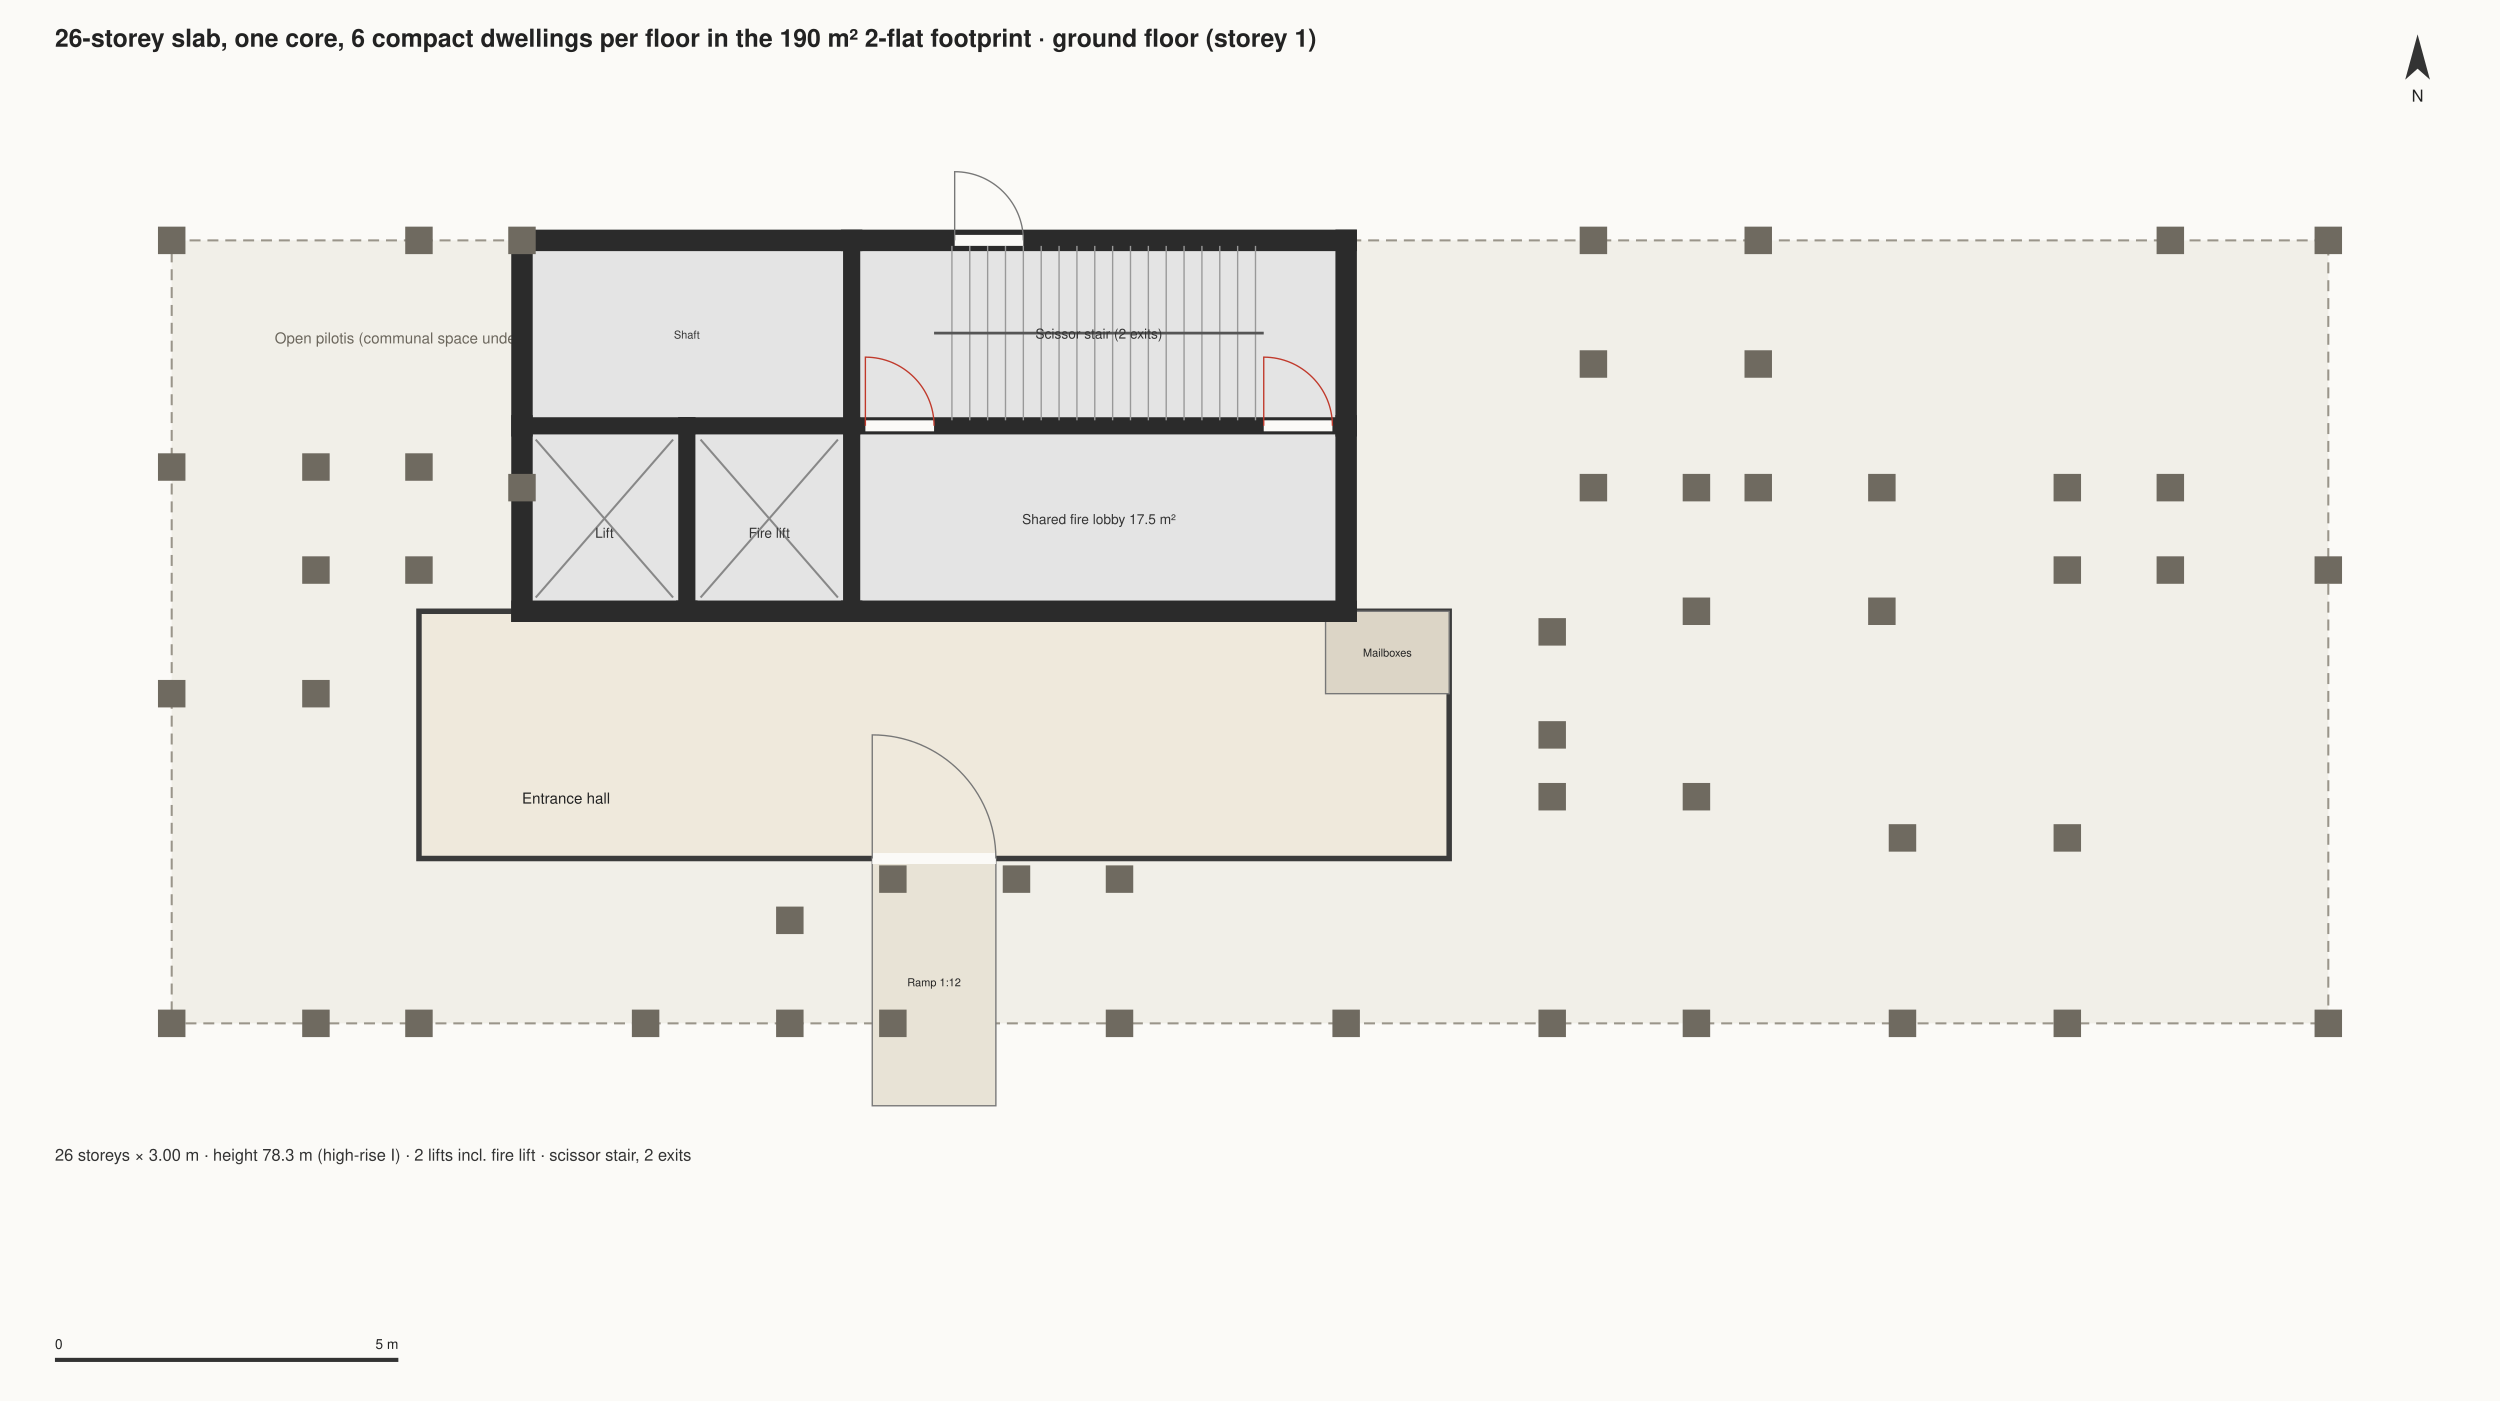
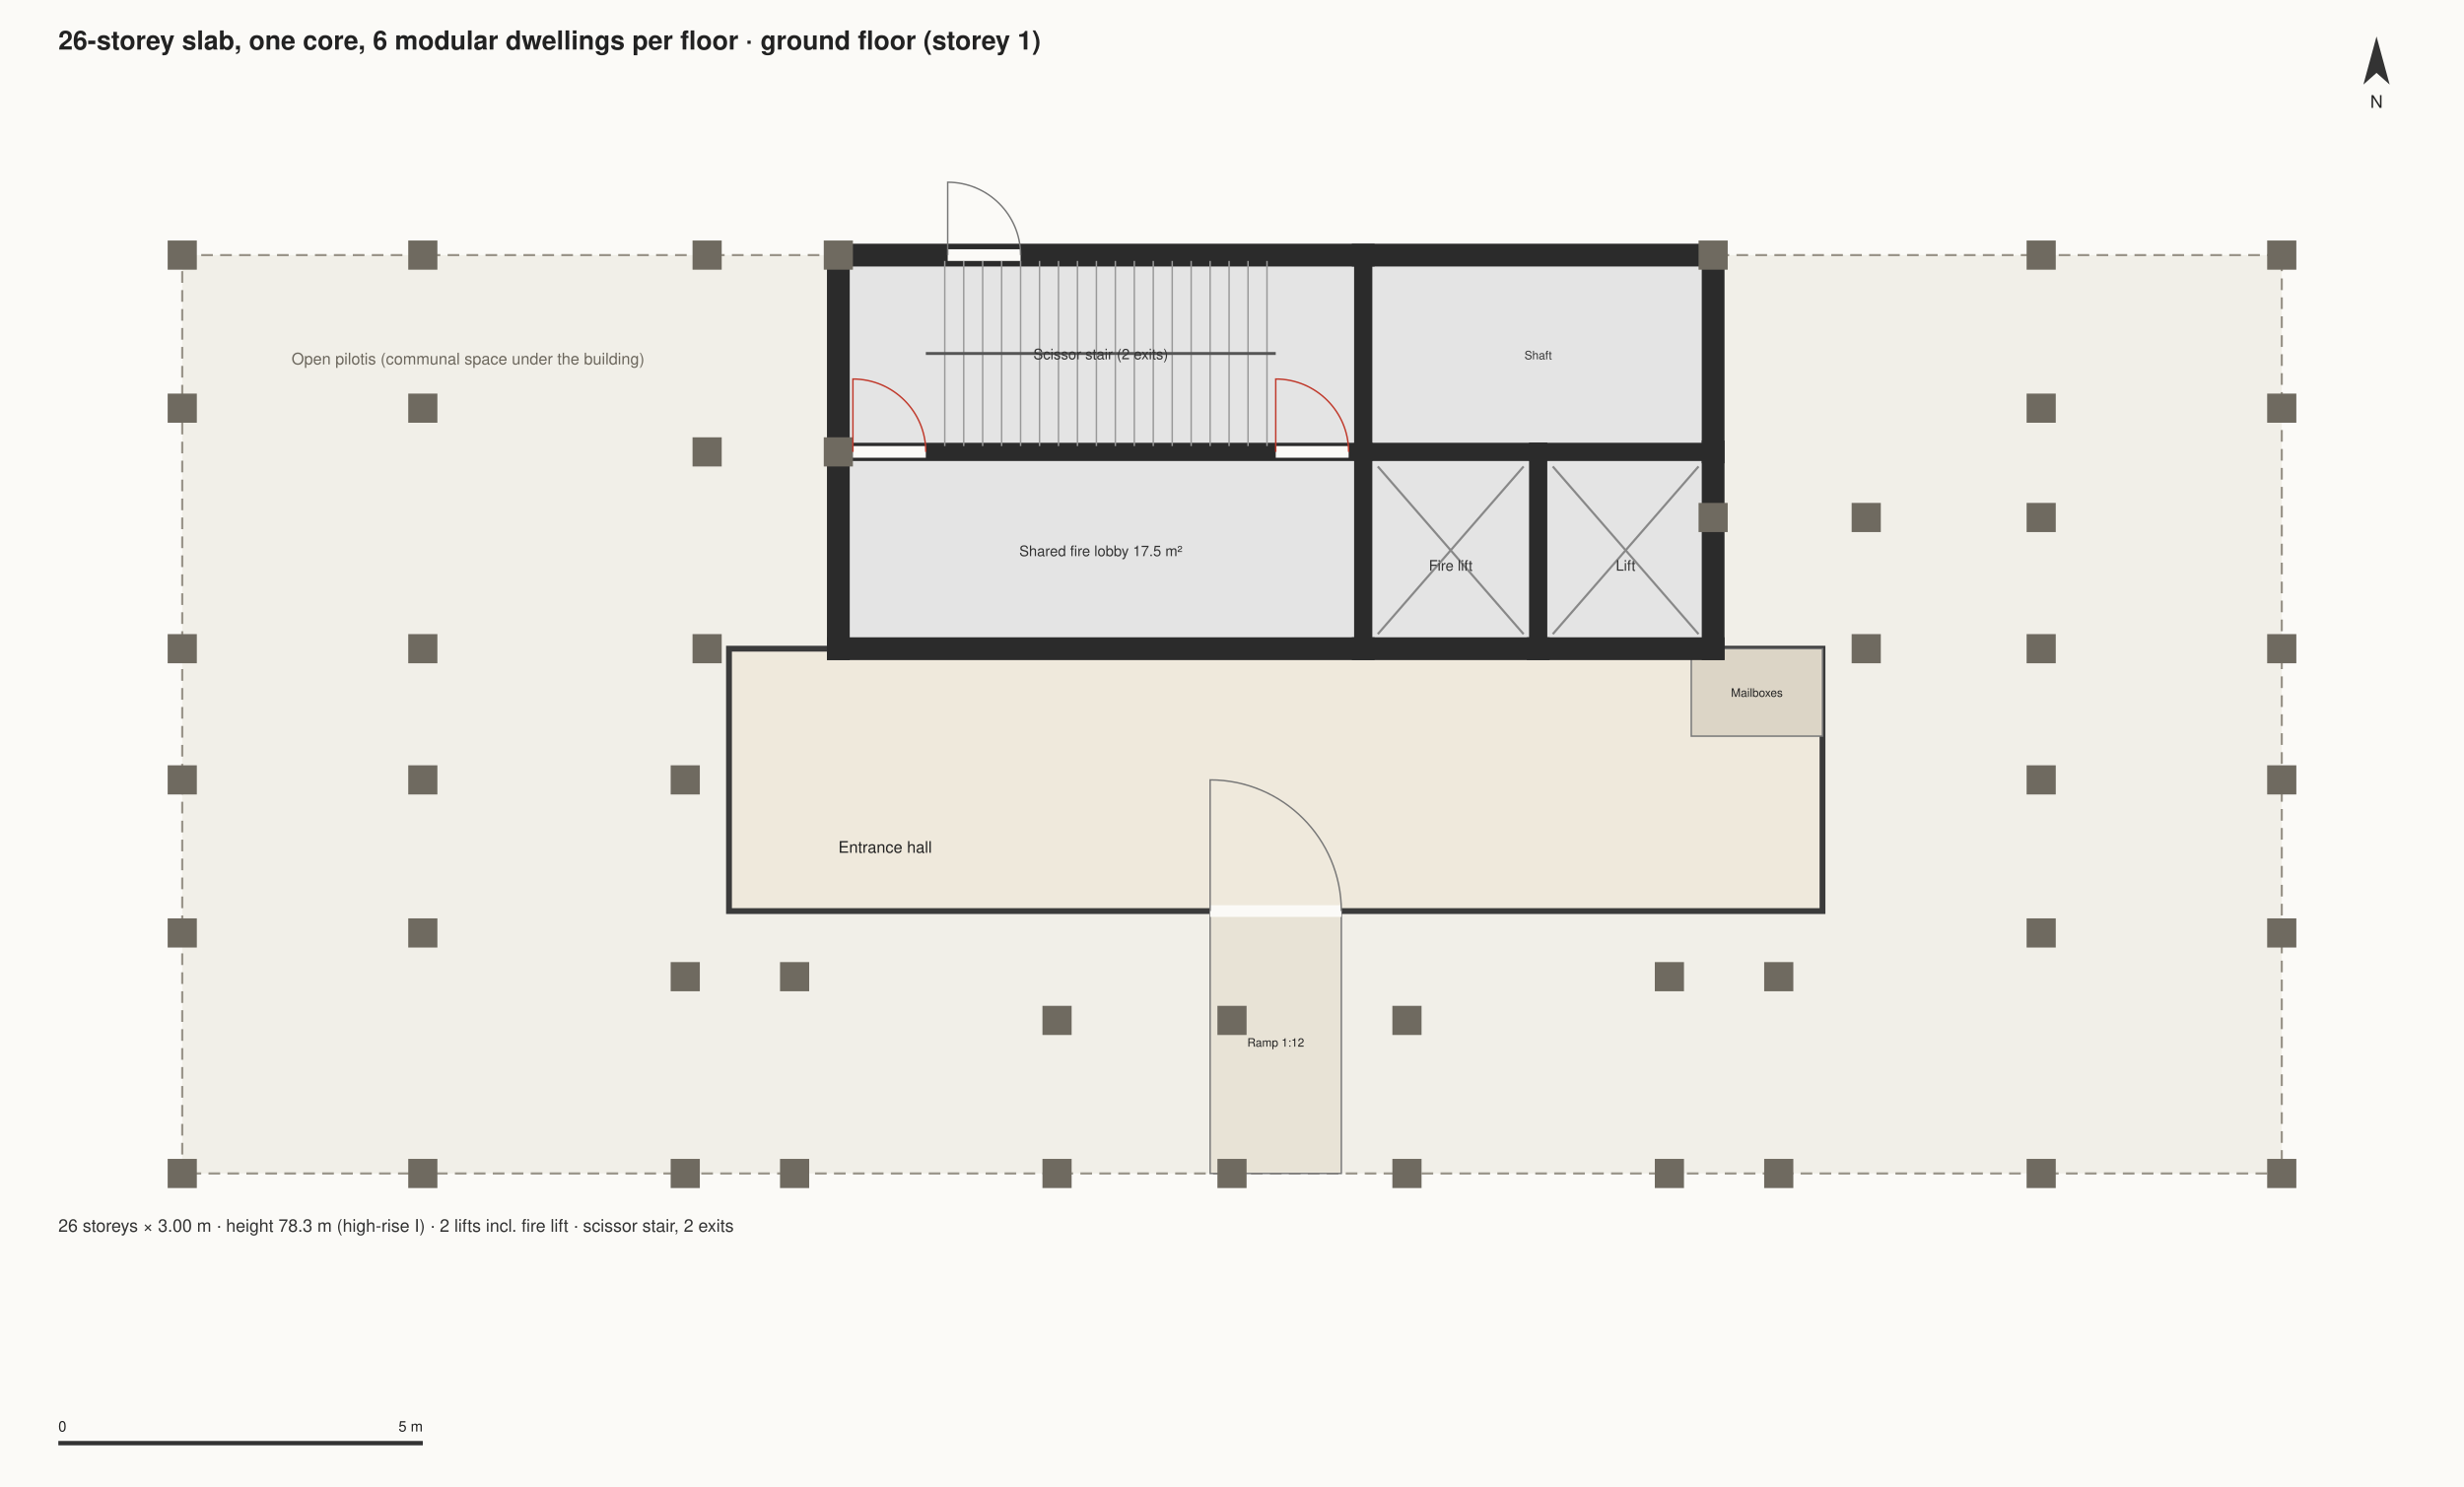
- <svg xmlns="http://www.w3.org/2000/svg" width="1820" height="1020" viewBox="0 0 1820 1020" font-family="Helvetica, Arial, sans-serif">
+ <svg xmlns="http://www.w3.org/2000/svg" width="1690" height="1020" viewBox="0 0 1690 1020" font-family="Helvetica, Arial, sans-serif">
  <rect width="100%" height="100%" fill="#fbfaf7" />
-   <rect x="125.0" y="175.0" width="1570.0" height="570.0" fill="#f1efe8" stroke="#9a958a" stroke-width="1.5" stroke-dasharray="8 5" />
+   <rect x="125.0" y="175.0" width="1440.0" height="630.0" fill="#f1efe8" stroke="#9a958a" stroke-width="1.5" stroke-dasharray="8 5" />
  <text x="200.0" y="250.0" font-size="11" text-anchor="start" fill="#6b665c" font-weight="normal">Open pilotis (communal space under the building)</text>
-   <rect x="305.0" y="445.0" width="750.0" height="180.0" fill="#efe9dc" stroke="#3b3b3b" stroke-width="4" />
-   <rect x="965.0" y="445.0" width="90.0" height="60.0" fill="#dcd5c6" stroke="#777" stroke-width="1" />
-   <text x="1010.0" y="478.0" font-size="8" text-anchor="middle" fill="#222" font-weight="normal">Mailboxes</text>
-   <text x="380.0" y="585.0" font-size="11" text-anchor="start" fill="#222" font-weight="normal">Entrance hall</text>
-   <rect x="635.0" y="625.0" width="90.0" height="180.0" fill="#e8e3d6" stroke="#777" stroke-width="1" />
-   <text x="680.0" y="718.0" font-size="8" text-anchor="middle" fill="#222" font-weight="normal">Ramp 1:12</text>
-   <rect x="620.0" y="175.0" width="360.0" height="135.0" fill="#e4e4e4" stroke="none" stroke-width="0" />
-   <rect x="620.0" y="310.0" width="360.0" height="135.0" fill="#e4e4e4" stroke="none" stroke-width="0" />
-   <rect x="380.0" y="175.0" width="240.0" height="135.0" fill="#e4e4e4" stroke="none" stroke-width="0" />
-   <rect x="500.0" y="310.0" width="120.0" height="135.0" fill="#e4e4e4" stroke="none" stroke-width="0" />
-   <rect x="380.0" y="310.0" width="120.0" height="135.0" fill="#e4e4e4" stroke="none" stroke-width="0" />
-   <line x1="380.0" y1="175.0" x2="380.0" y2="310.0" stroke="#2b2b2b" stroke-width="15.625" stroke-linecap="square" />
-   <line x1="380.0" y1="310.0" x2="380.0" y2="445.0" stroke="#2b2b2b" stroke-width="15.625" stroke-linecap="square" />
-   <line x1="500.0" y1="310.0" x2="500.0" y2="445.0" stroke="#2b2b2b" stroke-width="12.5" stroke-linecap="square" />
-   <line x1="620.0" y1="175.0" x2="620.0" y2="310.0" stroke="#2b2b2b" stroke-width="12.5" stroke-linecap="square" />
-   <line x1="620.0" y1="310.0" x2="620.0" y2="445.0" stroke="#2b2b2b" stroke-width="12.5" stroke-linecap="square" />
-   <line x1="980.0" y1="175.0" x2="980.0" y2="310.0" stroke="#2b2b2b" stroke-width="15.625" stroke-linecap="square" />
-   <line x1="980.0" y1="310.0" x2="980.0" y2="445.0" stroke="#2b2b2b" stroke-width="15.625" stroke-linecap="square" />
-   <line x1="380.0" y1="175.0" x2="620.0" y2="175.0" stroke="#2b2b2b" stroke-width="15.625" stroke-linecap="square" />
-   <line x1="620.0" y1="175.0" x2="980.0" y2="175.0" stroke="#2b2b2b" stroke-width="15.625" stroke-linecap="square" />
-   <line x1="380.0" y1="310.0" x2="500.0" y2="310.0" stroke="#2b2b2b" stroke-width="12.5" stroke-linecap="square" />
-   <line x1="500.0" y1="310.0" x2="620.0" y2="310.0" stroke="#2b2b2b" stroke-width="12.5" stroke-linecap="square" />
-   <line x1="620.0" y1="310.0" x2="980.0" y2="310.0" stroke="#2b2b2b" stroke-width="12.5" stroke-linecap="square" />
-   <line x1="380.0" y1="445.0" x2="500.0" y2="445.0" stroke="#2b2b2b" stroke-width="15.625" stroke-linecap="square" />
-   <line x1="500.0" y1="445.0" x2="620.0" y2="445.0" stroke="#2b2b2b" stroke-width="15.625" stroke-linecap="square" />
-   <line x1="620.0" y1="445.0" x2="980.0" y2="445.0" stroke="#2b2b2b" stroke-width="15.625" stroke-linecap="square" />
-   <line x1="693.0" y1="179.0" x2="693.0" y2="306.0" stroke="#999" stroke-width="1" />
-   <line x1="706.0" y1="179.0" x2="706.0" y2="306.0" stroke="#999" stroke-width="1" />
-   <line x1="719.0" y1="179.0" x2="719.0" y2="306.0" stroke="#999" stroke-width="1" />
-   <line x1="732.0" y1="179.0" x2="732.0" y2="306.0" stroke="#999" stroke-width="1" />
-   <line x1="745.0" y1="179.0" x2="745.0" y2="306.0" stroke="#999" stroke-width="1" />
-   <line x1="758.0" y1="179.0" x2="758.0" y2="306.0" stroke="#999" stroke-width="1" />
-   <line x1="771.0" y1="179.0" x2="771.0" y2="306.0" stroke="#999" stroke-width="1" />
-   <line x1="784.0" y1="179.0" x2="784.0" y2="306.0" stroke="#999" stroke-width="1" />
-   <line x1="797.0" y1="179.0" x2="797.0" y2="306.0" stroke="#999" stroke-width="1" />
-   <line x1="810.0" y1="179.0" x2="810.0" y2="306.0" stroke="#999" stroke-width="1" />
-   <line x1="823.0" y1="179.0" x2="823.0" y2="306.0" stroke="#999" stroke-width="1" />
-   <line x1="836.0" y1="179.0" x2="836.0" y2="306.0" stroke="#999" stroke-width="1" />
-   <line x1="849.0" y1="179.0" x2="849.0" y2="306.0" stroke="#999" stroke-width="1" />
-   <line x1="862.0" y1="179.0" x2="862.0" y2="306.0" stroke="#999" stroke-width="1" />
-   <line x1="875.0" y1="179.0" x2="875.0" y2="306.0" stroke="#999" stroke-width="1" />
-   <line x1="888.0" y1="179.0" x2="888.0" y2="306.0" stroke="#999" stroke-width="1" />
-   <line x1="901.0" y1="179.0" x2="901.0" y2="306.0" stroke="#999" stroke-width="1" />
-   <line x1="914.0" y1="179.0" x2="914.0" y2="306.0" stroke="#999" stroke-width="1" />
-   <line x1="680.0" y1="242.5" x2="920.0" y2="242.5" stroke="#555" stroke-width="2" />
-   <text x="800.0" y="246.5" font-size="10" text-anchor="middle" fill="#333" font-weight="normal">Scissor stair (2 exits)</text>
-   <text x="800.0" y="381.5" font-size="10" text-anchor="middle" fill="#333" font-weight="normal">Shared fire lobby 17.5 m²</text>
-   <text x="500.0" y="246.5" font-size="8" text-anchor="middle" fill="#333" font-weight="normal">Shaft</text>
-   <line x1="510.0" y1="320.0" x2="610.0" y2="435.0" stroke="#888" stroke-width="1.5" />
-   <line x1="610.0" y1="320.0" x2="510.0" y2="435.0" stroke="#888" stroke-width="1.5" />
-   <text x="560.0" y="391.5" font-size="10" text-anchor="middle" fill="#333" font-weight="normal">Fire lift</text>
-   <line x1="390.0" y1="320.0" x2="490.0" y2="435.0" stroke="#888" stroke-width="1.5" />
-   <line x1="490.0" y1="320.0" x2="390.0" y2="435.0" stroke="#888" stroke-width="1.5" />
-   <text x="440.0" y="391.5" font-size="10" text-anchor="middle" fill="#333" font-weight="normal">Lift</text>
+   <rect x="500.0" y="445.0" width="750.0" height="180.0" fill="#efe9dc" stroke="#3b3b3b" stroke-width="4" />
+   <rect x="1160.0" y="445.0" width="90.0" height="60.0" fill="#dcd5c6" stroke="#777" stroke-width="1" />
+   <text x="1205.0" y="478.0" font-size="8" text-anchor="middle" fill="#222" font-weight="normal">Mailboxes</text>
+   <text x="575.0" y="585.0" font-size="11" text-anchor="start" fill="#222" font-weight="normal">Entrance hall</text>
+   <rect x="830.0" y="625.0" width="90.0" height="180.0" fill="#e8e3d6" stroke="#777" stroke-width="1" />
+   <text x="875.0" y="718.0" font-size="8" text-anchor="middle" fill="#222" font-weight="normal">Ramp 1:12</text>
+   <rect x="575.0" y="175.0" width="360.0" height="135.0" fill="#e4e4e4" stroke="none" stroke-width="0" />
+   <rect x="575.0" y="310.0" width="360.0" height="135.0" fill="#e4e4e4" stroke="none" stroke-width="0" />
+   <rect x="935.0" y="175.0" width="240.0" height="135.0" fill="#e4e4e4" stroke="none" stroke-width="0" />
+   <rect x="935.0" y="310.0" width="120.0" height="135.0" fill="#e4e4e4" stroke="none" stroke-width="0" />
+   <rect x="1055.0" y="310.0" width="120.0" height="135.0" fill="#e4e4e4" stroke="none" stroke-width="0" />
+   <line x1="575.0" y1="175.0" x2="575.0" y2="310.0" stroke="#2b2b2b" stroke-width="15.625" stroke-linecap="square" />
+   <line x1="575.0" y1="310.0" x2="575.0" y2="445.0" stroke="#2b2b2b" stroke-width="15.625" stroke-linecap="square" />
+   <line x1="935.0" y1="175.0" x2="935.0" y2="310.0" stroke="#2b2b2b" stroke-width="12.5" stroke-linecap="square" />
+   <line x1="935.0" y1="310.0" x2="935.0" y2="445.0" stroke="#2b2b2b" stroke-width="12.5" stroke-linecap="square" />
+   <line x1="1055.0" y1="310.0" x2="1055.0" y2="445.0" stroke="#2b2b2b" stroke-width="12.5" stroke-linecap="square" />
+   <line x1="1175.0" y1="175.0" x2="1175.0" y2="310.0" stroke="#2b2b2b" stroke-width="15.625" stroke-linecap="square" />
+   <line x1="1175.0" y1="310.0" x2="1175.0" y2="445.0" stroke="#2b2b2b" stroke-width="15.625" stroke-linecap="square" />
+   <line x1="575.0" y1="175.0" x2="935.0" y2="175.0" stroke="#2b2b2b" stroke-width="15.625" stroke-linecap="square" />
+   <line x1="935.0" y1="175.0" x2="1175.0" y2="175.0" stroke="#2b2b2b" stroke-width="15.625" stroke-linecap="square" />
+   <line x1="575.0" y1="310.0" x2="935.0" y2="310.0" stroke="#2b2b2b" stroke-width="12.5" stroke-linecap="square" />
+   <line x1="935.0" y1="310.0" x2="1055.0" y2="310.0" stroke="#2b2b2b" stroke-width="12.5" stroke-linecap="square" />
+   <line x1="1055.0" y1="310.0" x2="1175.0" y2="310.0" stroke="#2b2b2b" stroke-width="12.5" stroke-linecap="square" />
+   <line x1="575.0" y1="445.0" x2="935.0" y2="445.0" stroke="#2b2b2b" stroke-width="15.625" stroke-linecap="square" />
+   <line x1="935.0" y1="445.0" x2="1055.0" y2="445.0" stroke="#2b2b2b" stroke-width="15.625" stroke-linecap="square" />
+   <line x1="1055.0" y1="445.0" x2="1175.0" y2="445.0" stroke="#2b2b2b" stroke-width="15.625" stroke-linecap="square" />
+   <line x1="648.0" y1="179.0" x2="648.0" y2="306.0" stroke="#999" stroke-width="1" />
+   <line x1="661.0" y1="179.0" x2="661.0" y2="306.0" stroke="#999" stroke-width="1" />
+   <line x1="674.0" y1="179.0" x2="674.0" y2="306.0" stroke="#999" stroke-width="1" />
+   <line x1="687.0" y1="179.0" x2="687.0" y2="306.0" stroke="#999" stroke-width="1" />
+   <line x1="700.0" y1="179.0" x2="700.0" y2="306.0" stroke="#999" stroke-width="1" />
+   <line x1="713.0" y1="179.0" x2="713.0" y2="306.0" stroke="#999" stroke-width="1" />
+   <line x1="726.0" y1="179.0" x2="726.0" y2="306.0" stroke="#999" stroke-width="1" />
+   <line x1="739.0" y1="179.0" x2="739.0" y2="306.0" stroke="#999" stroke-width="1" />
+   <line x1="752.0" y1="179.0" x2="752.0" y2="306.0" stroke="#999" stroke-width="1" />
+   <line x1="765.0" y1="179.0" x2="765.0" y2="306.0" stroke="#999" stroke-width="1" />
+   <line x1="778.0" y1="179.0" x2="778.0" y2="306.0" stroke="#999" stroke-width="1" />
+   <line x1="791.0" y1="179.0" x2="791.0" y2="306.0" stroke="#999" stroke-width="1" />
+   <line x1="804.0" y1="179.0" x2="804.0" y2="306.0" stroke="#999" stroke-width="1" />
+   <line x1="817.0" y1="179.0" x2="817.0" y2="306.0" stroke="#999" stroke-width="1" />
+   <line x1="830.0" y1="179.0" x2="830.0" y2="306.0" stroke="#999" stroke-width="1" />
+   <line x1="843.0" y1="179.0" x2="843.0" y2="306.0" stroke="#999" stroke-width="1" />
+   <line x1="856.0" y1="179.0" x2="856.0" y2="306.0" stroke="#999" stroke-width="1" />
+   <line x1="869.0" y1="179.0" x2="869.0" y2="306.0" stroke="#999" stroke-width="1" />
+   <line x1="635.0" y1="242.5" x2="875.0" y2="242.5" stroke="#555" stroke-width="2" />
+   <text x="755.0" y="246.5" font-size="10" text-anchor="middle" fill="#333" font-weight="normal">Scissor stair (2 exits)</text>
+   <text x="755.0" y="381.5" font-size="10" text-anchor="middle" fill="#333" font-weight="normal">Shared fire lobby 17.5 m²</text>
+   <text x="1055.0" y="246.5" font-size="8" text-anchor="middle" fill="#333" font-weight="normal">Shaft</text>
+   <line x1="945.0" y1="320.0" x2="1045.0" y2="435.0" stroke="#888" stroke-width="1.5" />
+   <line x1="1045.0" y1="320.0" x2="945.0" y2="435.0" stroke="#888" stroke-width="1.5" />
+   <text x="995.0" y="391.5" font-size="10" text-anchor="middle" fill="#333" font-weight="normal">Fire lift</text>
+   <line x1="1065.0" y1="320.0" x2="1165.0" y2="435.0" stroke="#888" stroke-width="1.5" />
+   <line x1="1165.0" y1="320.0" x2="1065.0" y2="435.0" stroke="#888" stroke-width="1.5" />
+   <text x="1115.0" y="391.5" font-size="10" text-anchor="middle" fill="#333" font-weight="normal">Lift</text>
  <rect x="115.0" y="165.0" width="20.0" height="20.0" fill="#6f6a60" stroke="none" stroke-width="0" />
-   <rect x="115.0" y="330.0" width="20.0" height="20.0" fill="#6f6a60" stroke="none" stroke-width="0" />
-   <rect x="115.0" y="495.0" width="20.0" height="20.0" fill="#6f6a60" stroke="none" stroke-width="0" />
-   <rect x="115.0" y="735.0" width="20.0" height="20.0" fill="#6f6a60" stroke="none" stroke-width="0" />
-   <rect x="220.0" y="330.0" width="20.0" height="20.0" fill="#6f6a60" stroke="none" stroke-width="0" />
-   <rect x="220.0" y="405.0" width="20.0" height="20.0" fill="#6f6a60" stroke="none" stroke-width="0" />
-   <rect x="220.0" y="495.0" width="20.0" height="20.0" fill="#6f6a60" stroke="none" stroke-width="0" />
-   <rect x="220.0" y="735.0" width="20.0" height="20.0" fill="#6f6a60" stroke="none" stroke-width="0" />
-   <rect x="295.0" y="165.0" width="20.0" height="20.0" fill="#6f6a60" stroke="none" stroke-width="0" />
-   <rect x="295.0" y="330.0" width="20.0" height="20.0" fill="#6f6a60" stroke="none" stroke-width="0" />
-   <rect x="295.0" y="405.0" width="20.0" height="20.0" fill="#6f6a60" stroke="none" stroke-width="0" />
-   <rect x="295.0" y="735.0" width="20.0" height="20.0" fill="#6f6a60" stroke="none" stroke-width="0" />
-   <rect x="370.0" y="165.0" width="20.0" height="20.0" fill="#6f6a60" stroke="none" stroke-width="0" />
-   <rect x="370.0" y="345.0" width="20.0" height="20.0" fill="#6f6a60" stroke="none" stroke-width="0" />
-   <rect x="460.0" y="735.0" width="20.0" height="20.0" fill="#6f6a60" stroke="none" stroke-width="0" />
-   <rect x="565.0" y="660.0" width="20.0" height="20.0" fill="#6f6a60" stroke="none" stroke-width="0" />
-   <rect x="565.0" y="735.0" width="20.0" height="20.0" fill="#6f6a60" stroke="none" stroke-width="0" />
-   <rect x="640.0" y="630.0" width="20.0" height="20.0" fill="#6f6a60" stroke="none" stroke-width="0" />
-   <rect x="640.0" y="735.0" width="20.0" height="20.0" fill="#6f6a60" stroke="none" stroke-width="0" />
-   <rect x="730.0" y="630.0" width="20.0" height="20.0" fill="#6f6a60" stroke="none" stroke-width="0" />
-   <rect x="805.0" y="630.0" width="20.0" height="20.0" fill="#6f6a60" stroke="none" stroke-width="0" />
-   <rect x="805.0" y="735.0" width="20.0" height="20.0" fill="#6f6a60" stroke="none" stroke-width="0" />
-   <rect x="970.0" y="735.0" width="20.0" height="20.0" fill="#6f6a60" stroke="none" stroke-width="0" />
-   <rect x="1120.0" y="450.0" width="20.0" height="20.0" fill="#6f6a60" stroke="none" stroke-width="0" />
-   <rect x="1120.0" y="525.0" width="20.0" height="20.0" fill="#6f6a60" stroke="none" stroke-width="0" />
-   <rect x="1120.0" y="570.0" width="20.0" height="20.0" fill="#6f6a60" stroke="none" stroke-width="0" />
-   <rect x="1120.0" y="735.0" width="20.0" height="20.0" fill="#6f6a60" stroke="none" stroke-width="0" />
-   <rect x="1150.0" y="165.0" width="20.0" height="20.0" fill="#6f6a60" stroke="none" stroke-width="0" />
-   <rect x="1150.0" y="255.0" width="20.0" height="20.0" fill="#6f6a60" stroke="none" stroke-width="0" />
-   <rect x="1150.0" y="345.0" width="20.0" height="20.0" fill="#6f6a60" stroke="none" stroke-width="0" />
-   <rect x="1225.0" y="345.0" width="20.0" height="20.0" fill="#6f6a60" stroke="none" stroke-width="0" />
-   <rect x="1225.0" y="435.0" width="20.0" height="20.0" fill="#6f6a60" stroke="none" stroke-width="0" />
-   <rect x="1225.0" y="570.0" width="20.0" height="20.0" fill="#6f6a60" stroke="none" stroke-width="0" />
-   <rect x="1225.0" y="735.0" width="20.0" height="20.0" fill="#6f6a60" stroke="none" stroke-width="0" />
-   <rect x="1270.0" y="165.0" width="20.0" height="20.0" fill="#6f6a60" stroke="none" stroke-width="0" />
-   <rect x="1270.0" y="255.0" width="20.0" height="20.0" fill="#6f6a60" stroke="none" stroke-width="0" />
+   <rect x="115.0" y="270.0" width="20.0" height="20.0" fill="#6f6a60" stroke="none" stroke-width="0" />
+   <rect x="115.0" y="435.0" width="20.0" height="20.0" fill="#6f6a60" stroke="none" stroke-width="0" />
+   <rect x="115.0" y="525.0" width="20.0" height="20.0" fill="#6f6a60" stroke="none" stroke-width="0" />
+   <rect x="115.0" y="630.0" width="20.0" height="20.0" fill="#6f6a60" stroke="none" stroke-width="0" />
+   <rect x="115.0" y="795.0" width="20.0" height="20.0" fill="#6f6a60" stroke="none" stroke-width="0" />
+   <rect x="280.0" y="165.0" width="20.0" height="20.0" fill="#6f6a60" stroke="none" stroke-width="0" />
+   <rect x="280.0" y="270.0" width="20.0" height="20.0" fill="#6f6a60" stroke="none" stroke-width="0" />
+   <rect x="280.0" y="435.0" width="20.0" height="20.0" fill="#6f6a60" stroke="none" stroke-width="0" />
+   <rect x="280.0" y="525.0" width="20.0" height="20.0" fill="#6f6a60" stroke="none" stroke-width="0" />
+   <rect x="280.0" y="630.0" width="20.0" height="20.0" fill="#6f6a60" stroke="none" stroke-width="0" />
+   <rect x="280.0" y="795.0" width="20.0" height="20.0" fill="#6f6a60" stroke="none" stroke-width="0" />
+   <rect x="460.0" y="525.0" width="20.0" height="20.0" fill="#6f6a60" stroke="none" stroke-width="0" />
+   <rect x="460.0" y="660.0" width="20.0" height="20.0" fill="#6f6a60" stroke="none" stroke-width="0" />
+   <rect x="460.0" y="795.0" width="20.0" height="20.0" fill="#6f6a60" stroke="none" stroke-width="0" />
+   <rect x="475.0" y="165.0" width="20.0" height="20.0" fill="#6f6a60" stroke="none" stroke-width="0" />
+   <rect x="475.0" y="300.0" width="20.0" height="20.0" fill="#6f6a60" stroke="none" stroke-width="0" />
+   <rect x="475.0" y="435.0" width="20.0" height="20.0" fill="#6f6a60" stroke="none" stroke-width="0" />
+   <rect x="535.0" y="660.0" width="20.0" height="20.0" fill="#6f6a60" stroke="none" stroke-width="0" />
+   <rect x="535.0" y="795.0" width="20.0" height="20.0" fill="#6f6a60" stroke="none" stroke-width="0" />
+   <rect x="565.0" y="165.0" width="20.0" height="20.0" fill="#6f6a60" stroke="none" stroke-width="0" />
+   <rect x="565.0" y="300.0" width="20.0" height="20.0" fill="#6f6a60" stroke="none" stroke-width="0" />
+   <rect x="715.0" y="690.0" width="20.0" height="20.0" fill="#6f6a60" stroke="none" stroke-width="0" />
+   <rect x="715.0" y="795.0" width="20.0" height="20.0" fill="#6f6a60" stroke="none" stroke-width="0" />
+   <rect x="835.0" y="690.0" width="20.0" height="20.0" fill="#6f6a60" stroke="none" stroke-width="0" />
+   <rect x="835.0" y="795.0" width="20.0" height="20.0" fill="#6f6a60" stroke="none" stroke-width="0" />
+   <rect x="955.0" y="690.0" width="20.0" height="20.0" fill="#6f6a60" stroke="none" stroke-width="0" />
+   <rect x="955.0" y="795.0" width="20.0" height="20.0" fill="#6f6a60" stroke="none" stroke-width="0" />
+   <rect x="1135.0" y="660.0" width="20.0" height="20.0" fill="#6f6a60" stroke="none" stroke-width="0" />
+   <rect x="1135.0" y="795.0" width="20.0" height="20.0" fill="#6f6a60" stroke="none" stroke-width="0" />
+   <rect x="1165.0" y="165.0" width="20.0" height="20.0" fill="#6f6a60" stroke="none" stroke-width="0" />
+   <rect x="1165.0" y="345.0" width="20.0" height="20.0" fill="#6f6a60" stroke="none" stroke-width="0" />
+   <rect x="1210.0" y="660.0" width="20.0" height="20.0" fill="#6f6a60" stroke="none" stroke-width="0" />
+   <rect x="1210.0" y="795.0" width="20.0" height="20.0" fill="#6f6a60" stroke="none" stroke-width="0" />
  <rect x="1270.0" y="345.0" width="20.0" height="20.0" fill="#6f6a60" stroke="none" stroke-width="0" />
-   <rect x="1360.0" y="345.0" width="20.0" height="20.0" fill="#6f6a60" stroke="none" stroke-width="0" />
-   <rect x="1360.0" y="435.0" width="20.0" height="20.0" fill="#6f6a60" stroke="none" stroke-width="0" />
-   <rect x="1375.0" y="600.0" width="20.0" height="20.0" fill="#6f6a60" stroke="none" stroke-width="0" />
-   <rect x="1375.0" y="735.0" width="20.0" height="20.0" fill="#6f6a60" stroke="none" stroke-width="0" />
-   <rect x="1495.0" y="345.0" width="20.0" height="20.0" fill="#6f6a60" stroke="none" stroke-width="0" />
-   <rect x="1495.0" y="405.0" width="20.0" height="20.0" fill="#6f6a60" stroke="none" stroke-width="0" />
-   <rect x="1495.0" y="600.0" width="20.0" height="20.0" fill="#6f6a60" stroke="none" stroke-width="0" />
-   <rect x="1495.0" y="735.0" width="20.0" height="20.0" fill="#6f6a60" stroke="none" stroke-width="0" />
-   <rect x="1570.0" y="165.0" width="20.0" height="20.0" fill="#6f6a60" stroke="none" stroke-width="0" />
-   <rect x="1570.0" y="345.0" width="20.0" height="20.0" fill="#6f6a60" stroke="none" stroke-width="0" />
-   <rect x="1570.0" y="405.0" width="20.0" height="20.0" fill="#6f6a60" stroke="none" stroke-width="0" />
-   <rect x="1685.0" y="165.0" width="20.0" height="20.0" fill="#6f6a60" stroke="none" stroke-width="0" />
-   <rect x="1685.0" y="405.0" width="20.0" height="20.0" fill="#6f6a60" stroke="none" stroke-width="0" />
-   <rect x="1685.0" y="735.0" width="20.0" height="20.0" fill="#6f6a60" stroke="none" stroke-width="0" />
-   <rect x="635.0" y="621.0" width="90.0" height="8" fill="#fbfaf7" />
-   <path d="M635.0,625.0 L635.0,535.0 A90.0,90.0 0 0,1 725.0,625.0" fill="none" stroke="#777" stroke-width="1" />
-   <rect x="695.0" y="171.0" width="50.0" height="8" fill="#fbfaf7" />
-   <path d="M695.0,175.0 L695.0,125.0 A50.0,50.0 0 0,1 745.0,175.0" fill="none" stroke="#777" stroke-width="1" />
-   <rect x="920.0" y="306.0" width="50.0" height="8" fill="#fbfaf7" />
-   <path d="M920.0,310.0 L920.0,260.0 A50.0,50.0 0 0,1 970.0,310.0" fill="none" stroke="#c0392b" stroke-width="1" />
-   <rect x="630.0" y="306.0" width="50.0" height="8" fill="#fbfaf7" />
-   <path d="M630.0,310.0 L630.0,260.0 A50.0,50.0 0 0,1 680.0,310.0" fill="none" stroke="#c0392b" stroke-width="1" />
-   <path d="M1760.0,25 L1751.0,58 L1760.0,50 L1769.0,58 Z" fill="#333" />
-   <text x="1760.0" y="74.0" font-size="12" text-anchor="middle" fill="#222" font-weight="normal">N</text>
+   <rect x="1270.0" y="435.0" width="20.0" height="20.0" fill="#6f6a60" stroke="none" stroke-width="0" />
+   <rect x="1390.0" y="165.0" width="20.0" height="20.0" fill="#6f6a60" stroke="none" stroke-width="0" />
+   <rect x="1390.0" y="270.0" width="20.0" height="20.0" fill="#6f6a60" stroke="none" stroke-width="0" />
+   <rect x="1390.0" y="345.0" width="20.0" height="20.0" fill="#6f6a60" stroke="none" stroke-width="0" />
+   <rect x="1390.0" y="435.0" width="20.0" height="20.0" fill="#6f6a60" stroke="none" stroke-width="0" />
+   <rect x="1390.0" y="525.0" width="20.0" height="20.0" fill="#6f6a60" stroke="none" stroke-width="0" />
+   <rect x="1390.0" y="630.0" width="20.0" height="20.0" fill="#6f6a60" stroke="none" stroke-width="0" />
+   <rect x="1390.0" y="795.0" width="20.0" height="20.0" fill="#6f6a60" stroke="none" stroke-width="0" />
+   <rect x="1555.0" y="165.0" width="20.0" height="20.0" fill="#6f6a60" stroke="none" stroke-width="0" />
+   <rect x="1555.0" y="270.0" width="20.0" height="20.0" fill="#6f6a60" stroke="none" stroke-width="0" />
+   <rect x="1555.0" y="435.0" width="20.0" height="20.0" fill="#6f6a60" stroke="none" stroke-width="0" />
+   <rect x="1555.0" y="525.0" width="20.0" height="20.0" fill="#6f6a60" stroke="none" stroke-width="0" />
+   <rect x="1555.0" y="630.0" width="20.0" height="20.0" fill="#6f6a60" stroke="none" stroke-width="0" />
+   <rect x="1555.0" y="795.0" width="20.0" height="20.0" fill="#6f6a60" stroke="none" stroke-width="0" />
+   <rect x="830.0" y="621.0" width="90.0" height="8" fill="#fbfaf7" />
+   <path d="M830.0,625.0 L830.0,535.0 A90.0,90.0 0 0,1 920.0,625.0" fill="none" stroke="#777" stroke-width="1" />
+   <rect x="650.0" y="171.0" width="50.0" height="8" fill="#fbfaf7" />
+   <path d="M650.0,175.0 L650.0,125.0 A50.0,50.0 0 0,1 700.0,175.0" fill="none" stroke="#777" stroke-width="1" />
+   <rect x="585.0" y="306.0" width="50.0" height="8" fill="#fbfaf7" />
+   <path d="M585.0,310.0 L585.0,260.0 A50.0,50.0 0 0,1 635.0,310.0" fill="none" stroke="#c0392b" stroke-width="1" />
+   <rect x="875.0" y="306.0" width="50.0" height="8" fill="#fbfaf7" />
+   <path d="M875.0,310.0 L875.0,260.0 A50.0,50.0 0 0,1 925.0,310.0" fill="none" stroke="#c0392b" stroke-width="1" />
+   <path d="M1630.0,25 L1621.0,58 L1630.0,50 L1639.0,58 Z" fill="#333" />
+   <text x="1630.0" y="74.0" font-size="12" text-anchor="middle" fill="#222" font-weight="normal">N</text>
  <line x1="40.0" y1="990.0" x2="290.0" y2="990.0" stroke="#333" stroke-width="3" />
  <text x="40.0" y="982.0" font-size="10" text-anchor="start" fill="#222" font-weight="normal">0</text>
  <text x="290.0" y="982.0" font-size="10" text-anchor="end" fill="#222" font-weight="normal">5 m</text>
-   <text x="40.0" y="34.0" font-size="18" text-anchor="start" fill="#222" font-weight="bold">26-storey slab, one core, 6 compact dwellings per floor in the 190 m² 2-flat footprint · ground floor (storey 1)</text>
+   <text x="40.0" y="34.0" font-size="18" text-anchor="start" fill="#222" font-weight="bold">26-storey slab, one core, 6 modular dwellings per floor · ground floor (storey 1)</text>
  <text x="40.0" y="845.0" font-size="12" text-anchor="start" fill="#333" font-weight="normal">26 storeys × 3.00 m · height 78.3 m (high-rise I) · 2 lifts incl. fire lift · scissor stair, 2 exits</text>
</svg>
